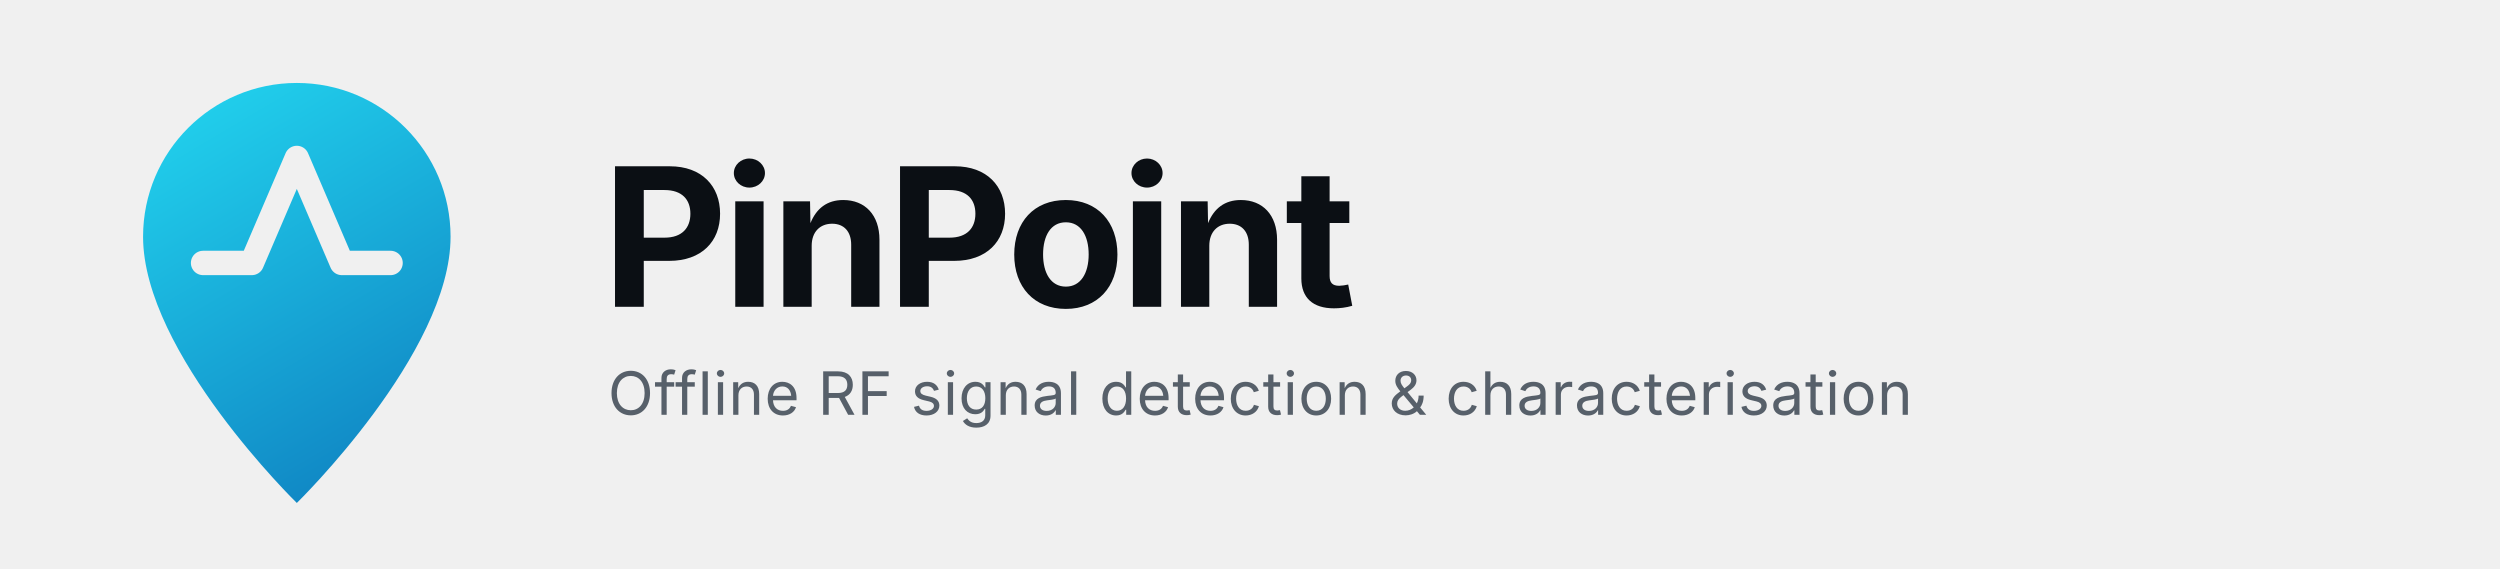
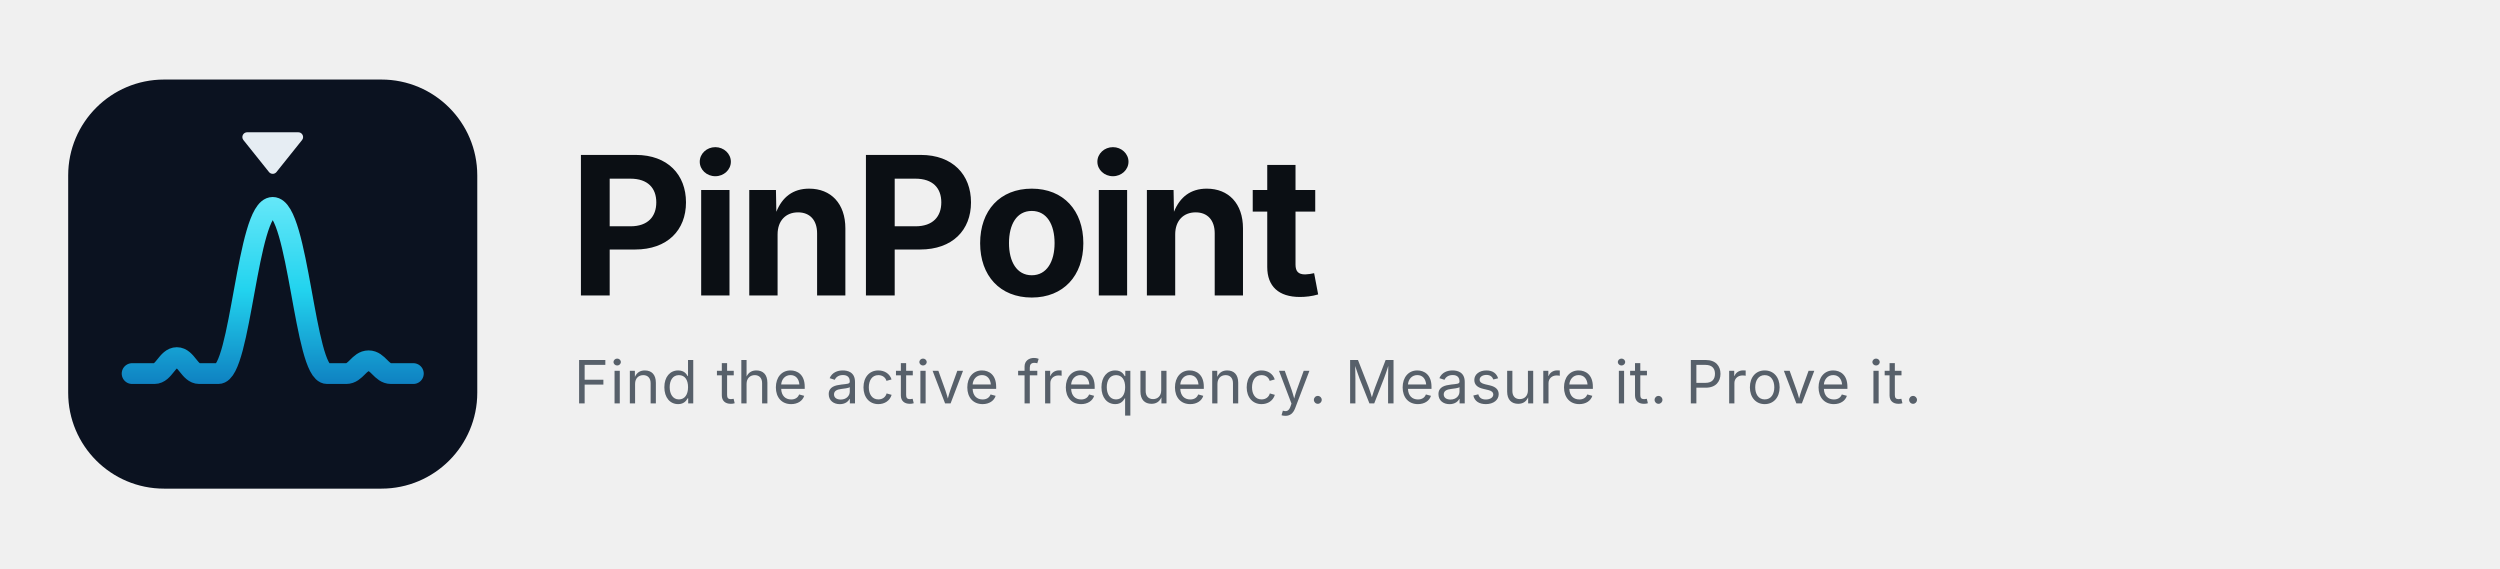
<svg xmlns="http://www.w3.org/2000/svg" viewBox="0 0 880 200" width="880" height="200">
  <defs>
-     <linearGradient id="pp-fill" x1="64" y1="24" x2="192" y2="240" gradientUnits="userSpaceOnUse">
-       <stop offset="0" stop-color="#22D3EE" />
+     <linearGradient id="pp-trace" x1="0" y1="72" x2="0" y2="192" gradientUnits="userSpaceOnUse">
+       <stop offset="0" stop-color="#67E8F9" />
+       <stop offset=".5" stop-color="#22D3EE" />
      <stop offset="1" stop-color="#0E7FC0" />
    </linearGradient>
-     <mask id="pp-peak" maskUnits="userSpaceOnUse" x="0" y="0" width="256" height="256">
-       <rect width="256" height="256" fill="#fff" />
-       <path d="M78 116H104L128 60L152 116H178" fill="none" stroke="#000" stroke-width="13" stroke-linecap="round" stroke-linejoin="round" />
-     </mask>
  </defs>
-   <g transform="translate(20 16) scale(0.66)">
-     <path mask="url(#pp-peak)" fill="url(#pp-fill)" d="M128 244C128 244 46 164 46 102a82 82 0 0 1 164 0c0 62-82 142-82 142Z" />
+   <g transform="translate(24 28) scale(0.5625)">
+     <rect width="256" height="256" rx="60" fill="#0B1220" />
+     <path d="M40 184h14c6 0 8-10 14-10s8 10 14 10h12c14 0 18-104 34-104s20 104 34 104h12c6 0 8-8 14-8s8 8 14 8h14" fill="none" stroke="url(#pp-trace)" stroke-width="13" stroke-linecap="round" stroke-linejoin="round" />
+     <path d="M112 36h32l-16 20z" fill="#E6EDF3" stroke="#E6EDF3" stroke-width="6" stroke-linejoin="round" />
  </g>
-   <text x="212" y="108" fill="#0B0F14" font-family="Inter, 'Segoe UI', 'Helvetica Neue', Arial, sans-serif" font-size="68" font-weight="700" letter-spacing="-1.5">PinPoint</text>
-   <text x="214" y="146" fill="#57606A" font-family="Inter, 'Segoe UI', 'Helvetica Neue', Arial, sans-serif" font-size="21" letter-spacing="0.3">Offline RF signal detection &amp; characterisation</text>
+   <text x="200" y="104" fill="#0B0F14" font-family="Inter, 'Segoe UI', 'Helvetica Neue', Arial, sans-serif" font-size="68" font-weight="700" letter-spacing="-1.5">PinPoint</text>
+   <text x="202" y="142" fill="#57606A" font-family="Inter, 'Segoe UI', 'Helvetica Neue', Arial, sans-serif" font-size="21" letter-spacing="0.3">Find the active frequency. Measure it. Prove it.</text>
</svg>
